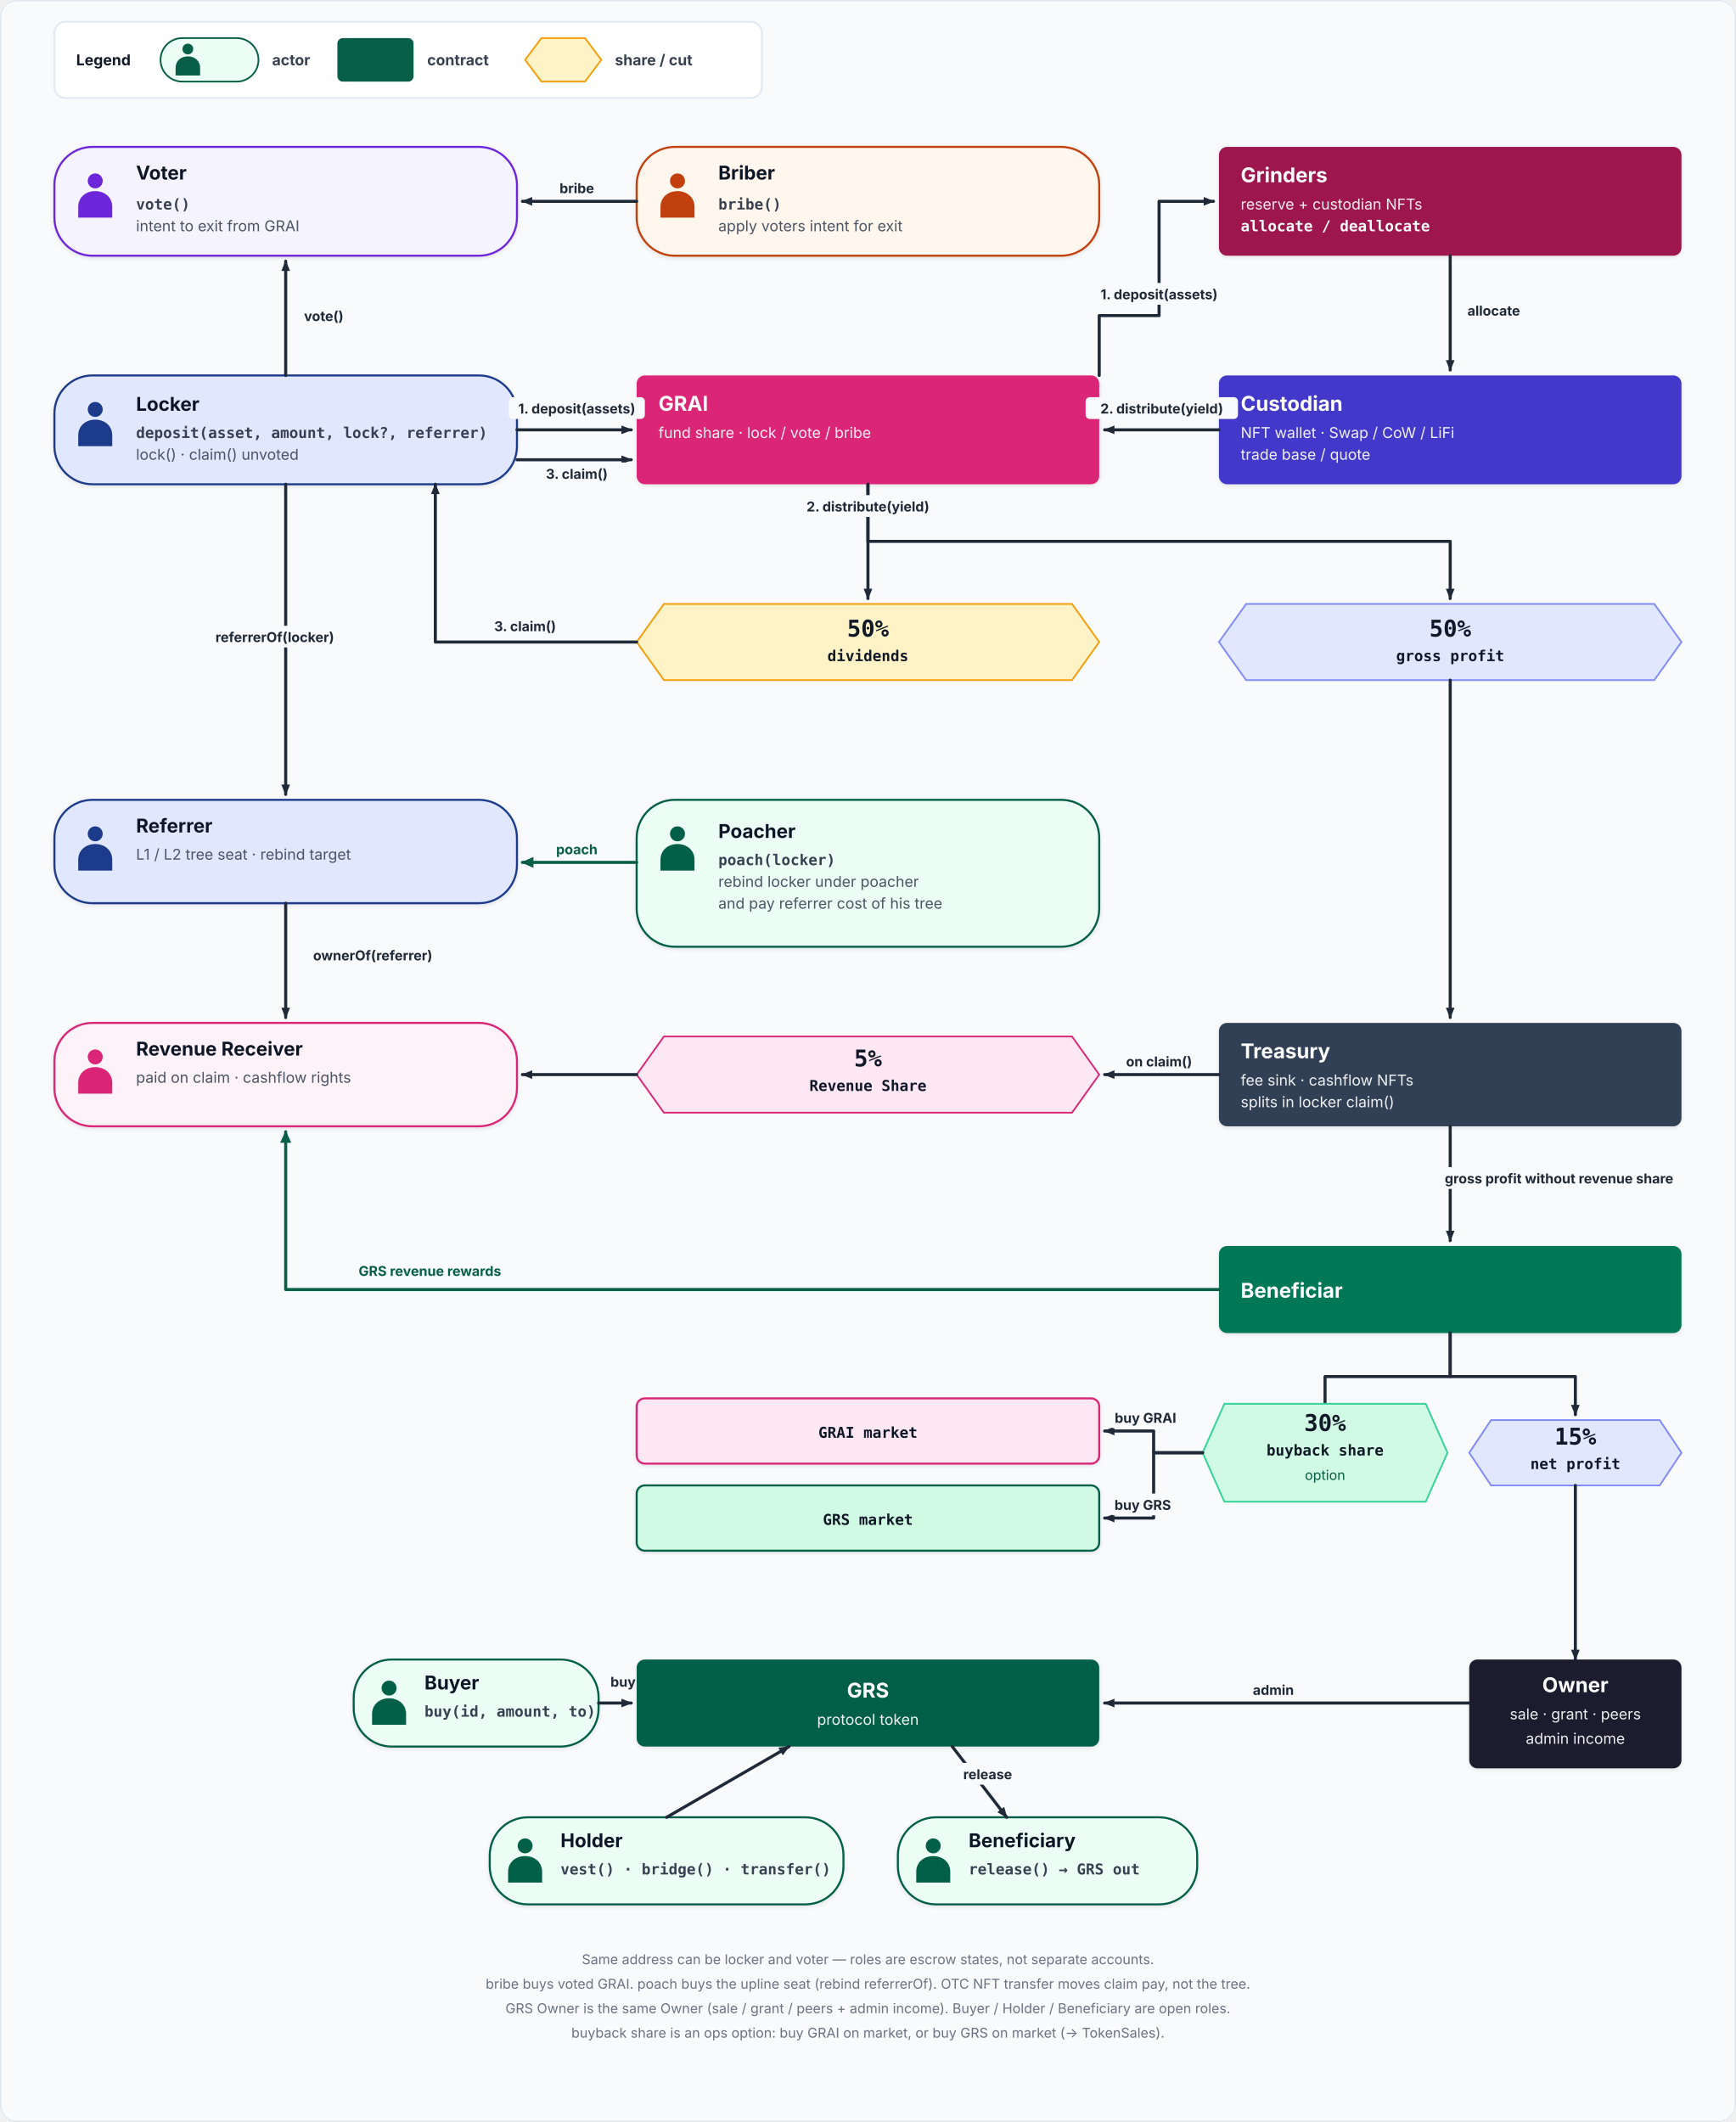
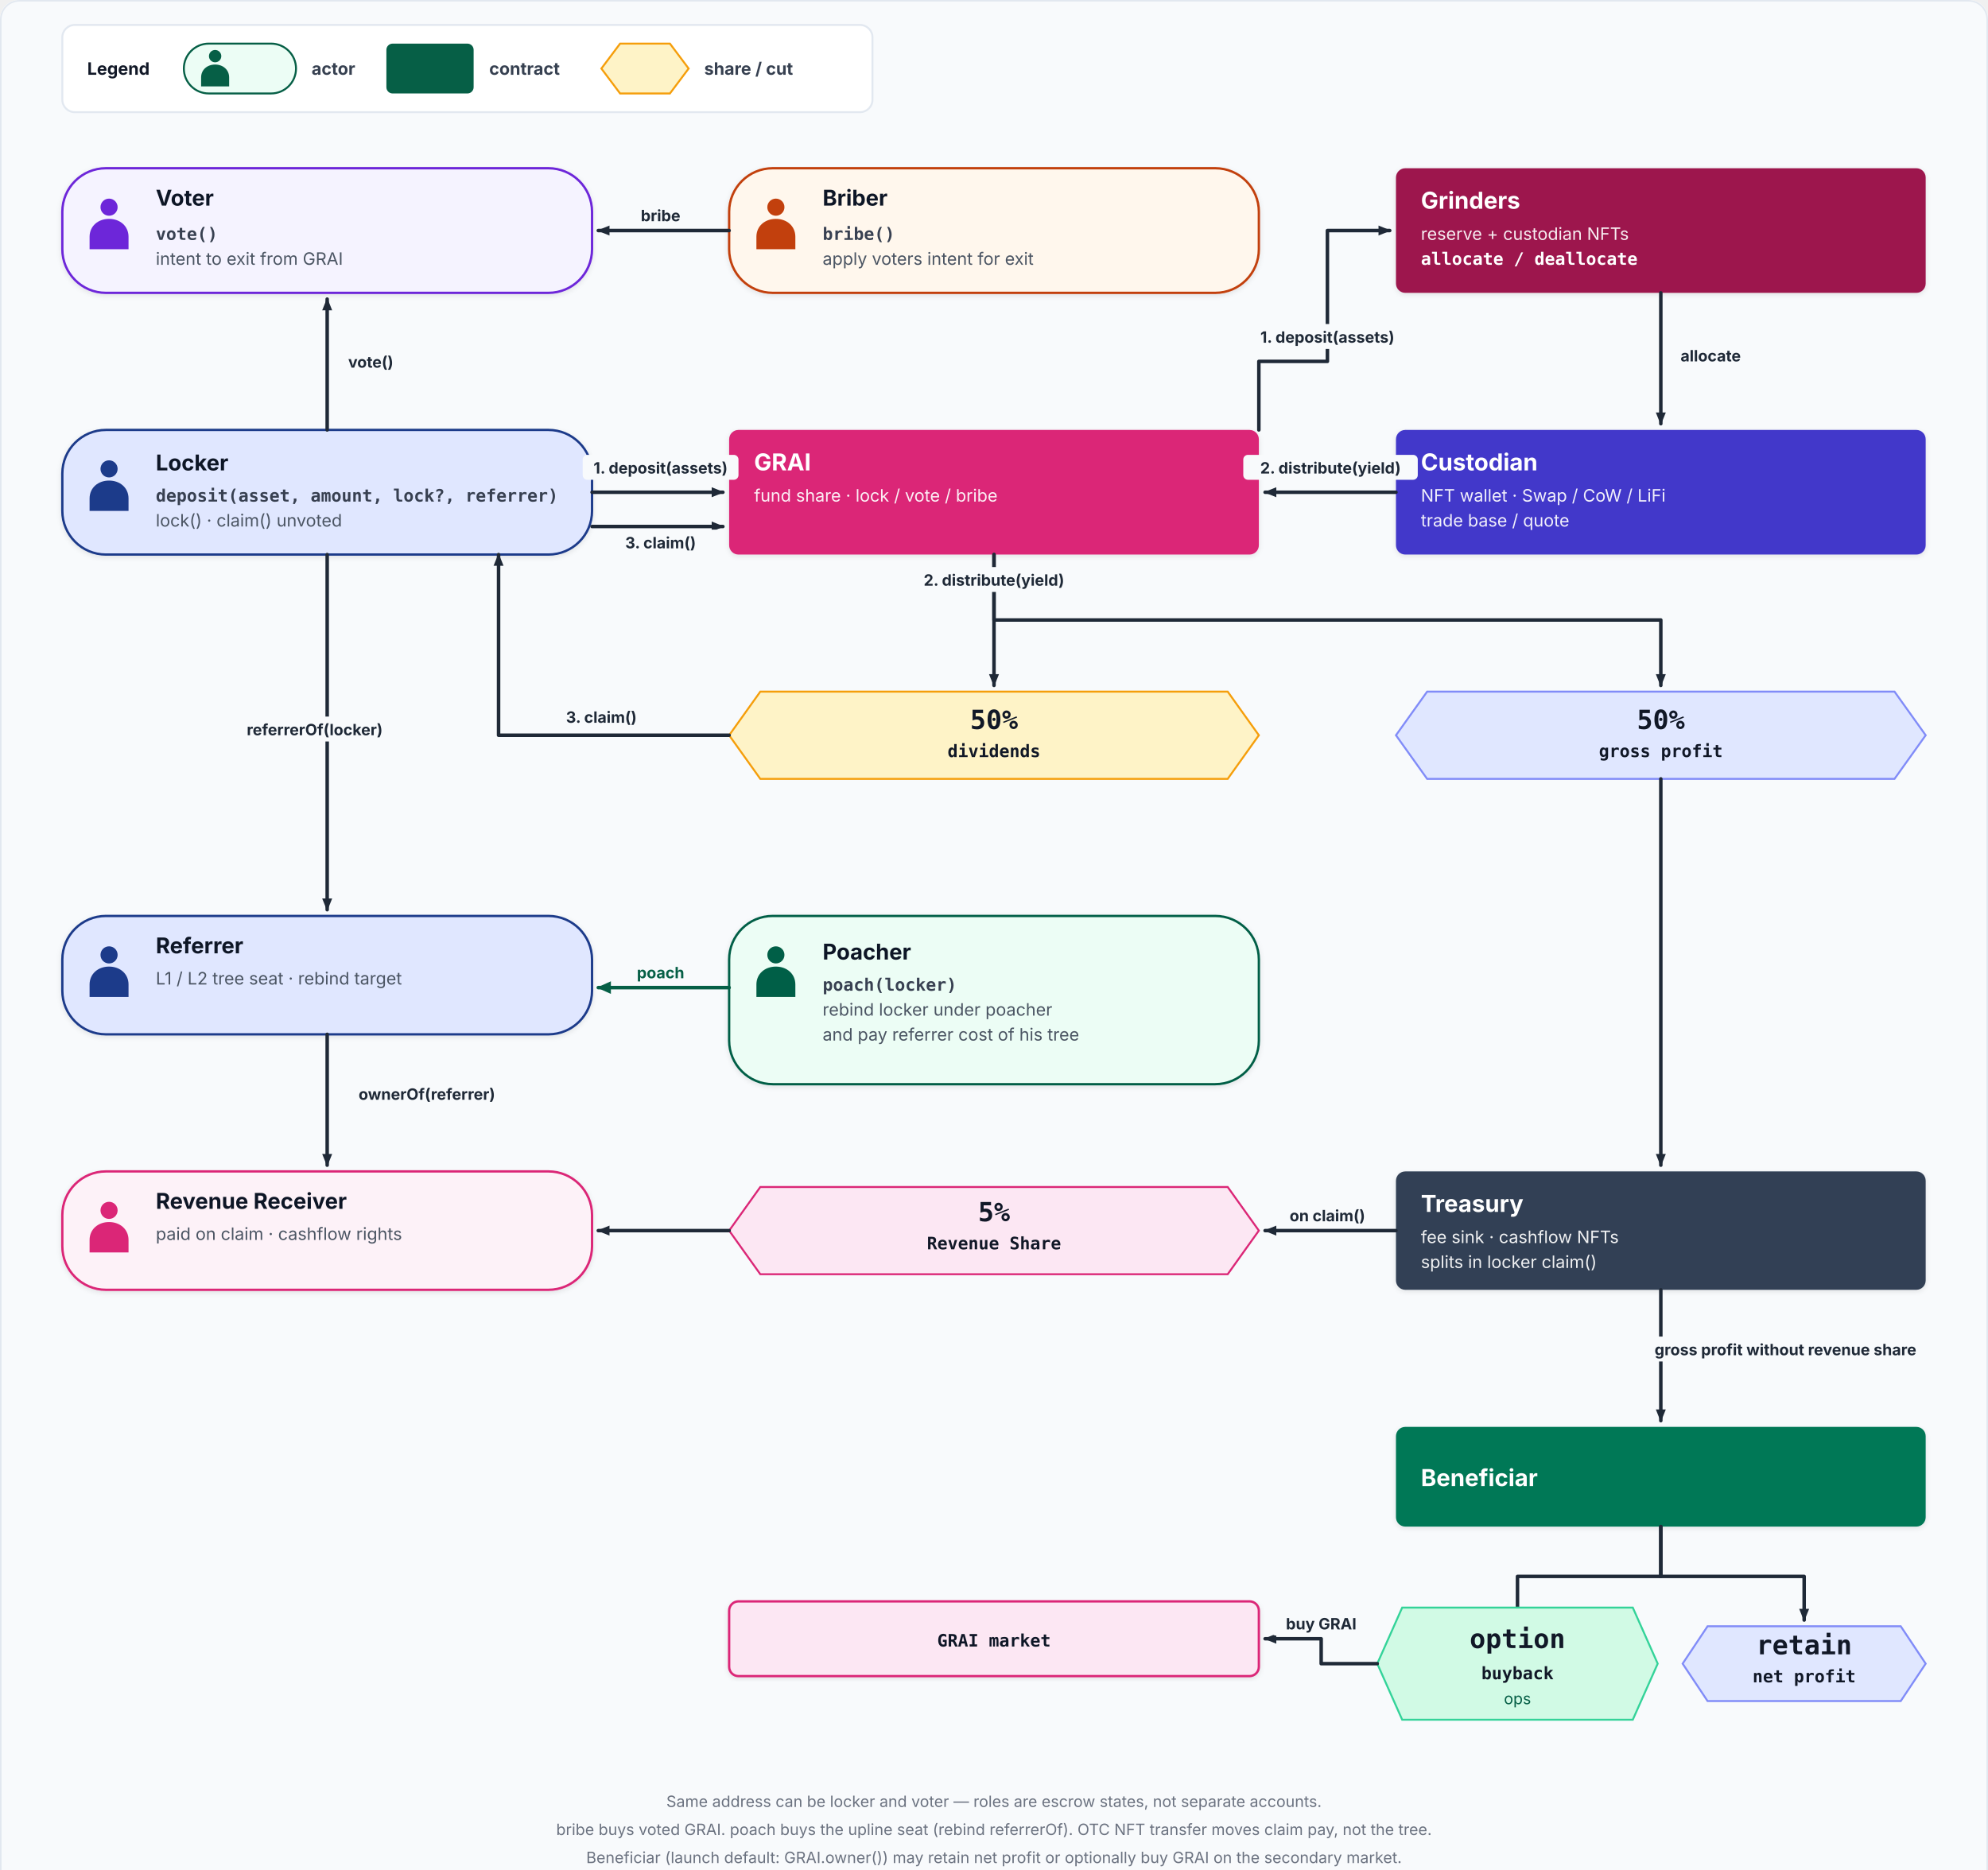
- <svg xmlns="http://www.w3.org/2000/svg" viewBox="0 0 1276 1560" width="1276" height="1560" role="img" aria-label="Grindurus protocol diagram">
+ <svg xmlns="http://www.w3.org/2000/svg" viewBox="0 0 1276 1200" width="1276" height="1200" role="img" aria-label="Grindurus protocol diagram">
  <defs>
    <marker id="arrow" markerUnits="userSpaceOnUse" viewBox="0 0 12 10" refX="10" refY="5" markerWidth="10" markerHeight="8" orient="auto">
      <path d="M1,1 L11,5 L1,9 z" fill="#1f2937" />
    </marker>
    <marker id="arrowGreen" markerUnits="userSpaceOnUse" viewBox="0 0 12 10" refX="10" refY="5" markerWidth="11" markerHeight="9" orient="auto">
      <path d="M1,0.5 L11,5 L1,9.5 z" fill="#065f46" />
    </marker>
    <filter id="shadow" x="-3%" y="-3%" width="106%" height="110%">
      <feDropShadow dx="0" dy="1" stdDeviation="1.5" flood-color="#111827" flood-opacity="0.1" />
    </filter>
    <g id="human">
      <circle cx="14" cy="7" r="5.5" />
      <path d="M14 14.5c-7 0-12.5 4.6-12.5 11.5V34h25V26c0-6.9-5.5-11.5-12.5-11.5z" />
    </g>
    <style>
      .h { font: 700 15px ui-sans-serif, system-ui, -apple-system, sans-serif; fill: #ffffff; }
      .p { font: 400 11px ui-sans-serif, system-ui, -apple-system, sans-serif; fill: #ffffff; opacity: 0.92; }
      .mono { font: 600 11px ui-monospace, SFMono-Regular, Menlo, monospace; fill: #ffffff; }
      .ah { font: 700 14px ui-sans-serif, system-ui, -apple-system, sans-serif; fill: #111827; }
      .ap { font: 400 11px ui-sans-serif, system-ui, -apple-system, sans-serif; fill: #4b5563; }
      .am { font: 600 11px ui-monospace, SFMono-Regular, Menlo, monospace; fill: #374151; }
      .flow { font: 650 10px ui-sans-serif, system-ui, -apple-system, sans-serif; fill: #1f2937; }
      .flowg { font: 650 10px ui-sans-serif, system-ui, -apple-system, sans-serif; fill: #065f46; }
      .wire { fill: none; stroke: #1f2937; stroke-width: 2.25; stroke-linecap: round; stroke-linejoin: round; }
      .wireg { fill: none; stroke: #065f46; stroke-width: 2.25; stroke-linecap: round; stroke-linejoin: round; }
      .note { font: 400 10px ui-sans-serif, system-ui, -apple-system, sans-serif; fill: #6b7280; }
      .cut { font: 650 11px ui-monospace, SFMono-Regular, Menlo, monospace; fill: #111827; }
      .pct { font: 700 17px ui-monospace, SFMono-Regular, Menlo, monospace; fill: #111827; }
      .chip { font: 650 10px ui-sans-serif, system-ui, -apple-system, sans-serif; fill: #1f2937; }
      .leg { font: 650 11px ui-sans-serif, system-ui, -apple-system, sans-serif; fill: #374151; }
      .legt { font: 700 11px ui-sans-serif, system-ui, -apple-system, sans-serif; fill: #111827; }
    </style>
  </defs>
  <rect width="1276" height="1560" fill="#f8fafc" rx="12" />
  <rect x="0.5" y="0.5" width="1275" height="1559" fill="none" stroke="#e2e8f0" rx="12" />
  <g id="legend">
    <rect x="40" y="16" width="520" height="56" rx="8" fill="#ffffff" stroke="#e2e8f0" stroke-width="1.25" />
    <text x="56" y="48" class="legt">Legend</text>
    <rect x="118" y="28" width="72" height="32" rx="16" fill="#ecfdf5" stroke="#065f46" stroke-width="1.25" />
    <g transform="translate(128, 31) scale(0.72)" fill="#065f46">
      <use href="#human" />
    </g>
    <text x="200" y="48" class="leg">actor</text>
    <rect x="248" y="28" width="56" height="32" rx="4" fill="#065f46" />
    <text x="314" y="48" class="leg">contract</text>
    <path d="M 398 28 L 430 28 L 442 44 L 430 60 L 398 60 L 386 44 Z" fill="#fef3c7" stroke="#f59e0b" stroke-width="1.25" />
    <text x="452" y="48" class="leg">share / cut</text>
  </g>
  <g transform="translate(0, 80)">
    <g filter="url(#shadow)">
      <rect x="40" y="28" width="340" height="80" rx="28" fill="#f5f3ff" stroke="#6d28d9" stroke-width="1.5" />
      <use href="#human" x="56" y="46" fill="#6d28d9" />
      <text x="100" y="52" class="ah">Voter</text>
      <text x="100" y="74" class="am">vote()</text>
      <text x="100" y="90" class="ap">intent to exit from GRAI</text>
    </g>
    <g filter="url(#shadow)">
      <rect x="468" y="28" width="340" height="80" rx="28" fill="#fff7ed" stroke="#c2410c" stroke-width="1.5" />
      <use href="#human" x="484" y="46" fill="#c2410c" />
      <text x="528" y="52" class="ah">Briber</text>
      <text x="528" y="74" class="am">bribe()</text>
      <text x="528" y="90" class="ap">apply voters intent for exit</text>
    </g>
    <g filter="url(#shadow)">
      <rect x="896" y="28" width="340" height="80" rx="6" fill="#9d174d" />
      <text x="912" y="54" class="h">Grinders</text>
      <text x="912" y="74" class="p">reserve + custodian NFTs</text>
      <text x="912" y="90" class="mono">allocate / deallocate</text>
    </g>
    <line x1="468" y1="68" x2="384" y2="68" class="wire" marker-end="url(#arrow)" />
    <rect x="402" y="50" width="44" height="16" rx="3" fill="#f8fafc" />
    <text x="424" y="62" text-anchor="middle" class="chip">bribe</text>
    <g filter="url(#shadow)">
      <rect x="40" y="196" width="340" height="80" rx="28" fill="#e0e7ff" stroke="#1e3a8a" stroke-width="1.5" />
      <use href="#human" x="56" y="214" fill="#1e3a8a" />
      <text x="100" y="222" class="ah">Locker</text>
      <text x="100" y="242" class="am">deposit(asset, amount, lock?, referrer)</text>
      <text x="100" y="258" class="ap">lock() · claim() unvoted</text>
    </g>
    <g filter="url(#shadow)">
      <rect x="468" y="196" width="340" height="80" rx="6" fill="#db2777" />
      <text x="484" y="222" class="h">GRAI</text>
      <text x="484" y="242" class="p">fund share · lock / vote / bribe</text>
    </g>
    <g filter="url(#shadow)">
      <rect x="896" y="196" width="340" height="80" rx="6" fill="#4338ca" />
      <text x="912" y="222" class="h">Custodian</text>
      <text x="912" y="242" class="p">NFT wallet · Swap / CoW / LiFi</text>
      <text x="912" y="258" class="p">trade base / quote</text>
    </g>
    <line x1="210" y1="196" x2="210" y2="112" class="wire" marker-end="url(#arrow)" />
    <rect x="218" y="144" width="40" height="16" rx="3" fill="#f8fafc" />
    <text x="238" y="156" text-anchor="middle" class="chip">vote()</text>
    <line x1="380" y1="236" x2="464" y2="236" class="wire" marker-end="url(#arrow)" />
    <rect x="374" y="212" width="100" height="16" rx="3" fill="#f8fafc" />
    <text x="424" y="224" text-anchor="middle" class="chip">1. deposit(assets)</text>
    <line x1="380" y1="258" x2="464" y2="258" class="wire" marker-end="url(#arrow)" />
    <rect x="386" y="260" width="76" height="16" rx="3" fill="#f8fafc" />
    <text x="424" y="272" text-anchor="middle" class="chip">3. claim()</text>
    <path d="M 808 196 L 808 152 L 852 152 L 852 68 L 892 68" class="wire" marker-end="url(#arrow)" />
    <rect x="798" y="128" width="108" height="16" rx="3" fill="#f8fafc" />
    <text x="852" y="140" text-anchor="middle" class="chip">1. deposit(assets)</text>
    <line x1="1066" y1="108" x2="1066" y2="192" class="wire" marker-end="url(#arrow)" />
    <rect x="1072" y="140" width="52" height="16" rx="3" fill="#f8fafc" />
    <text x="1098" y="152" text-anchor="middle" class="chip">allocate</text>
    <line x1="896" y1="236" x2="812" y2="236" class="wire" marker-end="url(#arrow)" />
    <rect x="798" y="212" width="112" height="16" rx="3" fill="#f8fafc" />
    <text x="854" y="224" text-anchor="middle" class="chip">2. distribute(yield)</text>
    <line x1="638" y1="276" x2="638" y2="360" class="wire" marker-end="url(#arrow)" />
    <path d="M 638 276 L 638 318 L 1066 318 L 1066 360" class="wire" marker-end="url(#arrow)" />
    <rect x="576" y="284" width="124" height="16" rx="3" fill="#f8fafc" />
    <text x="638" y="296" text-anchor="middle" class="chip">2. distribute(yield)</text>
    <path d="M 488 364 L 788 364 L 808 392 L 788 420 L 488 420 L 468 392 Z" fill="#fef3c7" stroke="#f59e0b" stroke-width="1.25" />
    <text x="638" y="388" text-anchor="middle" class="pct">50%</text>
    <text x="638" y="406" text-anchor="middle" class="cut">dividends</text>
    <path d="M 916 364 L 1216 364 L 1236 392 L 1216 420 L 916 420 L 896 392 Z" fill="#e0e7ff" stroke="#818cf8" stroke-width="1.25" />
    <text x="1066" y="388" text-anchor="middle" class="pct">50%</text>
    <text x="1066" y="406" text-anchor="middle" class="cut">gross profit</text>
    <path d="M 468 392 L 320 392 L 320 276" class="wire" marker-end="url(#arrow)" />
    <rect x="358" y="372" width="56" height="16" rx="3" fill="#f8fafc" />
    <text x="386" y="384" text-anchor="middle" class="chip">3. claim()</text>
    <line x1="210" y1="276" x2="210" y2="504" class="wire" marker-end="url(#arrow)" />
    <rect x="148" y="380" width="108" height="16" rx="3" fill="#f8fafc" />
    <text x="202" y="392" text-anchor="middle" class="chip">referrerOf(locker)</text>
    <g filter="url(#shadow)">
      <rect x="40" y="508" width="340" height="76" rx="28" fill="#e0e7ff" stroke="#1e3a8a" stroke-width="1.5" />
      <use href="#human" x="56" y="526" fill="#1e3a8a" />
      <text x="100" y="532" class="ah">Referrer</text>
      <text x="100" y="552" class="ap">L1 / L2 tree seat · rebind target</text>
    </g>
    <g filter="url(#shadow)">
      <rect x="468" y="508" width="340" height="108" rx="28" fill="#ecfdf5" stroke="#065f46" stroke-width="1.5" />
      <use href="#human" x="484" y="526" fill="#065f46" />
      <text x="528" y="536" class="ah">Poacher</text>
      <text x="528" y="556" class="am">poach(locker)</text>
      <text x="528" y="572" class="ap">rebind locker under poacher</text>
      <text x="528" y="588" class="ap">and pay referrer cost of his tree</text>
    </g>
    <line x1="468" y1="554" x2="384" y2="554" class="wireg" marker-end="url(#arrowGreen)" />
    <rect x="402" y="536" width="44" height="16" rx="3" fill="#f8fafc" />
    <text x="424" y="548" text-anchor="middle" class="flowg">poach</text>
    <line x1="1066" y1="420" x2="1066" y2="668" class="wire" marker-end="url(#arrow)" />
    <line x1="210" y1="584" x2="210" y2="668" class="wire" marker-end="url(#arrow)" />
    <rect x="220" y="614" width="108" height="16" rx="3" fill="#f8fafc" />
    <text x="274" y="626" text-anchor="middle" class="chip">ownerOf(referrer)</text>
    <g filter="url(#shadow)">
      <rect x="40" y="672" width="340" height="76" rx="28" fill="#fdf2f8" stroke="#db2777" stroke-width="1.5" />
      <use href="#human" x="56" y="690" fill="#db2777" />
      <text x="100" y="696" class="ah">Revenue Receiver</text>
      <text x="100" y="716" class="ap">paid on claim · cashflow rights</text>
    </g>
    <g filter="url(#shadow)">
      <rect x="896" y="672" width="340" height="76" rx="6" fill="#334155" />
      <text x="912" y="698" class="h">Treasury</text>
      <text x="912" y="718" class="p">fee sink · cashflow NFTs</text>
      <text x="912" y="734" class="p">splits in locker claim()</text>
    </g>
    <path d="M 488 682 L 788 682 L 808 710 L 788 738 L 488 738 L 468 710 Z" fill="#fce7f3" stroke="#db2777" stroke-width="1.25" />
    <text x="638" y="704" text-anchor="middle" class="pct">5%</text>
    <text x="638" y="722" text-anchor="middle" class="cut">Revenue Share</text>
    <line x1="896" y1="710" x2="812" y2="710" class="wire" marker-end="url(#arrow)" />
    <line x1="468" y1="710" x2="384" y2="710" class="wire" marker-end="url(#arrow)" />
    <rect x="820" y="692" width="64" height="16" rx="3" fill="#f8fafc" />
    <text x="852" y="704" text-anchor="middle" class="chip">on claim()</text>
    <line x1="1066" y1="748" x2="1066" y2="832" class="wire" marker-end="url(#arrow)" />
    <rect x="1028" y="778" width="236" height="16" rx="3" fill="#f8fafc" />
    <text x="1146" y="790" text-anchor="middle" class="chip">gross profit without revenue share</text>
    <g filter="url(#shadow)">
      <rect x="896" y="836" width="340" height="64" rx="6" fill="#047857" />
      <text x="912" y="874" class="h">Beneficiar</text>
    </g>
+     <path d="M 1066 900 L 1066 932 L 1158 932 L 1158 960" class="wire" marker-end="url(#arrow)" />
    <path d="M 1066 900 L 1066 932 L 974 932 L 974 960" class="wire" marker-end="url(#arrow)" />
-     <path d="M 1066 900 L 1066 932 L 1158 932 L 1158 960" class="wire" marker-end="url(#arrow)" />
+     <path d="M 1096 964 L 1220 964 L 1236 988 L 1220 1012 L 1096 1012 L 1080 988 Z" fill="#e0e7ff" stroke="#818cf8" stroke-width="1.25" />
+     <text x="1158" y="982" text-anchor="middle" class="pct">retain</text>
+     <text x="1158" y="1000" text-anchor="middle" class="cut">net profit</text>
    <path d="M 900 952 L 1048 952 L 1064 988 L 1048 1024 L 900 1024 L 884 988 Z" fill="#d1fae5" stroke="#34d399" stroke-width="1.25" />
-     <text x="974" y="972" text-anchor="middle" class="pct">30%</text>
-     <text x="974" y="990" text-anchor="middle" class="cut">buyback share</text>
-     <text x="974" y="1008" text-anchor="middle" class="note" style="fill:#065f46;opacity:1">option</text>
-     <path d="M 1096 964 L 1220 964 L 1236 988 L 1220 1012 L 1096 1012 L 1080 988 Z" fill="#e0e7ff" stroke="#818cf8" stroke-width="1.25" />
-     <text x="1158" y="982" text-anchor="middle" class="pct">15%</text>
-     <text x="1158" y="1000" text-anchor="middle" class="cut">net profit</text>
+     <text x="974" y="978" text-anchor="middle" class="pct">option</text>
+     <text x="974" y="998" text-anchor="middle" class="cut">buyback</text>
+     <text x="974" y="1014" text-anchor="middle" class="note" style="fill:#065f46;opacity:1">ops</text>
+     <path d="M 884 988 L 848 988 L 848 972 L 812 972" class="wire" marker-end="url(#arrow)" />
+     <rect x="816" y="954" width="64" height="16" rx="3" fill="#f8fafc" />
+     <text x="848" y="966" text-anchor="middle" class="chip">buy GRAI</text>
    <g filter="url(#shadow)">
      <rect x="468" y="948" width="340" height="48" rx="6" fill="#fce7f3" stroke="#db2777" stroke-width="1.5" />
      <text x="638" y="977" text-anchor="middle" class="cut">GRAI market</text>
    </g>
-     <g filter="url(#shadow)">
-       <rect x="468" y="1012" width="340" height="48" rx="6" fill="#d1fae5" stroke="#065f46" stroke-width="1.5" />
-       <text x="638" y="1041" text-anchor="middle" class="cut">GRS market</text>
-     </g>
-     <path d="M 884 988 L 848 988 L 848 972 L 812 972" class="wire" marker-end="url(#arrow)" />
-     <rect x="816" y="954" width="52" height="16" rx="3" fill="#f8fafc" />
-     <text x="842" y="966" text-anchor="middle" class="chip">buy GRAI</text>
-     <path d="M 884 988 L 848 988 L 848 1036 L 812 1036" class="wire" marker-end="url(#arrow)" />
-     <rect x="816" y="1018" width="48" height="16" rx="3" fill="#f8fafc" />
-     <text x="840" y="1030" text-anchor="middle" class="chip">buy GRS</text>
-     <line x1="1158" y1="1012" x2="1158" y2="1140" class="wire" marker-end="url(#arrow)" />
-     <g filter="url(#shadow)">
-       <rect x="260" y="1140" width="180" height="64" rx="28" fill="#ecfdf5" stroke="#065f46" stroke-width="1.5" />
-       <use href="#human" x="272" y="1154" fill="#065f46" />
-       <text x="312" y="1162" class="ah">Buyer</text>
-       <text x="312" y="1182" class="am">buy(id, amount, to)</text>
-     </g>
-     <line x1="440" y1="1172" x2="464" y2="1172" class="wire" marker-end="url(#arrow)" />
-     <rect x="440" y="1148" width="36" height="16" rx="3" fill="#f8fafc" />
-     <text x="458" y="1160" text-anchor="middle" class="chip">buy</text>
-     <g filter="url(#shadow)">
-       <rect x="468" y="1140" width="340" height="64" rx="6" fill="#065f46" />
-       <text x="638" y="1168" text-anchor="middle" class="h">GRS</text>
-       <text x="638" y="1188" text-anchor="middle" class="p">protocol token</text>
-     </g>
-     <g filter="url(#shadow)">
-       <rect x="1080" y="1140" width="156" height="80" rx="6" fill="#1e1b2e" />
-       <text x="1158" y="1164" text-anchor="middle" class="h">Owner</text>
-       <text x="1158" y="1184" text-anchor="middle" class="p">sale · grant · peers</text>
-       <text x="1158" y="1202" text-anchor="middle" class="p">admin income</text>
-     </g>
-     <line x1="1080" y1="1172" x2="812" y2="1172" class="wire" marker-end="url(#arrow)" />
-     <rect x="900" y="1154" width="72" height="16" rx="3" fill="#f8fafc" />
-     <text x="936" y="1166" text-anchor="middle" class="chip">admin</text>
-     <g filter="url(#shadow)">
-       <rect x="360" y="1256" width="260" height="64" rx="28" fill="#ecfdf5" stroke="#065f46" stroke-width="1.5" />
-       <use href="#human" x="372" y="1270" fill="#065f46" />
-       <text x="412" y="1278" class="ah">Holder</text>
-       <text x="412" y="1298" class="am">vest() · bridge() · transfer()</text>
-     </g>
-     <line x1="490" y1="1256" x2="580" y2="1204" class="wire" marker-end="url(#arrow)" />
-     <g filter="url(#shadow)">
-       <rect x="660" y="1256" width="220" height="64" rx="28" fill="#ecfdf5" stroke="#065f46" stroke-width="1.5" />
-       <use href="#human" x="672" y="1270" fill="#065f46" />
-       <text x="712" y="1278" class="ah">Beneficiary</text>
-       <text x="712" y="1298" class="am">release() → GRS out</text>
-     </g>
-     <line x1="700" y1="1204" x2="740" y2="1256" class="wire" marker-end="url(#arrow)" />
-     <rect x="700" y="1216" width="52" height="16" rx="3" fill="#f8fafc" />
-     <text x="726" y="1228" text-anchor="middle" class="chip">release</text>
-     <path d="M 896 868 L 210 868 L 210 752" class="wireg" marker-end="url(#arrowGreen)" />
-     <rect x="250" y="846" width="132" height="16" rx="3" fill="#f8fafc" />
-     <text x="316" y="858" text-anchor="middle" class="flowg">GRS revenue rewards</text>
-     <text x="638" y="1364" text-anchor="middle" class="note">Same address can be locker and voter — roles are escrow states, not separate accounts.</text>
-     <text x="638" y="1382" text-anchor="middle" class="note">bribe buys voted GRAI. poach buys the upline seat (rebind referrerOf). OTC NFT transfer moves claim pay, not the tree.</text>
-     <text x="638" y="1400" text-anchor="middle" class="note">GRS Owner is the same Owner (sale / grant / peers + admin income). Buyer / Holder / Beneficiary are open roles.</text>
-     <text x="638" y="1418" text-anchor="middle" class="note">buyback share is an ops option: buy GRAI on market, or buy GRS on market (→ TokenSales).</text>
+     <text x="638" y="1080" text-anchor="middle" class="note">Same address can be locker and voter — roles are escrow states, not separate accounts.</text>
+     <text x="638" y="1098" text-anchor="middle" class="note">bribe buys voted GRAI. poach buys the upline seat (rebind referrerOf). OTC NFT transfer moves claim pay, not the tree.</text>
+     <text x="638" y="1116" text-anchor="middle" class="note">Beneficiar (launch default: GRAI.owner()) may retain net profit or optionally buy GRAI on the secondary market.</text>
  </g>
</svg>
